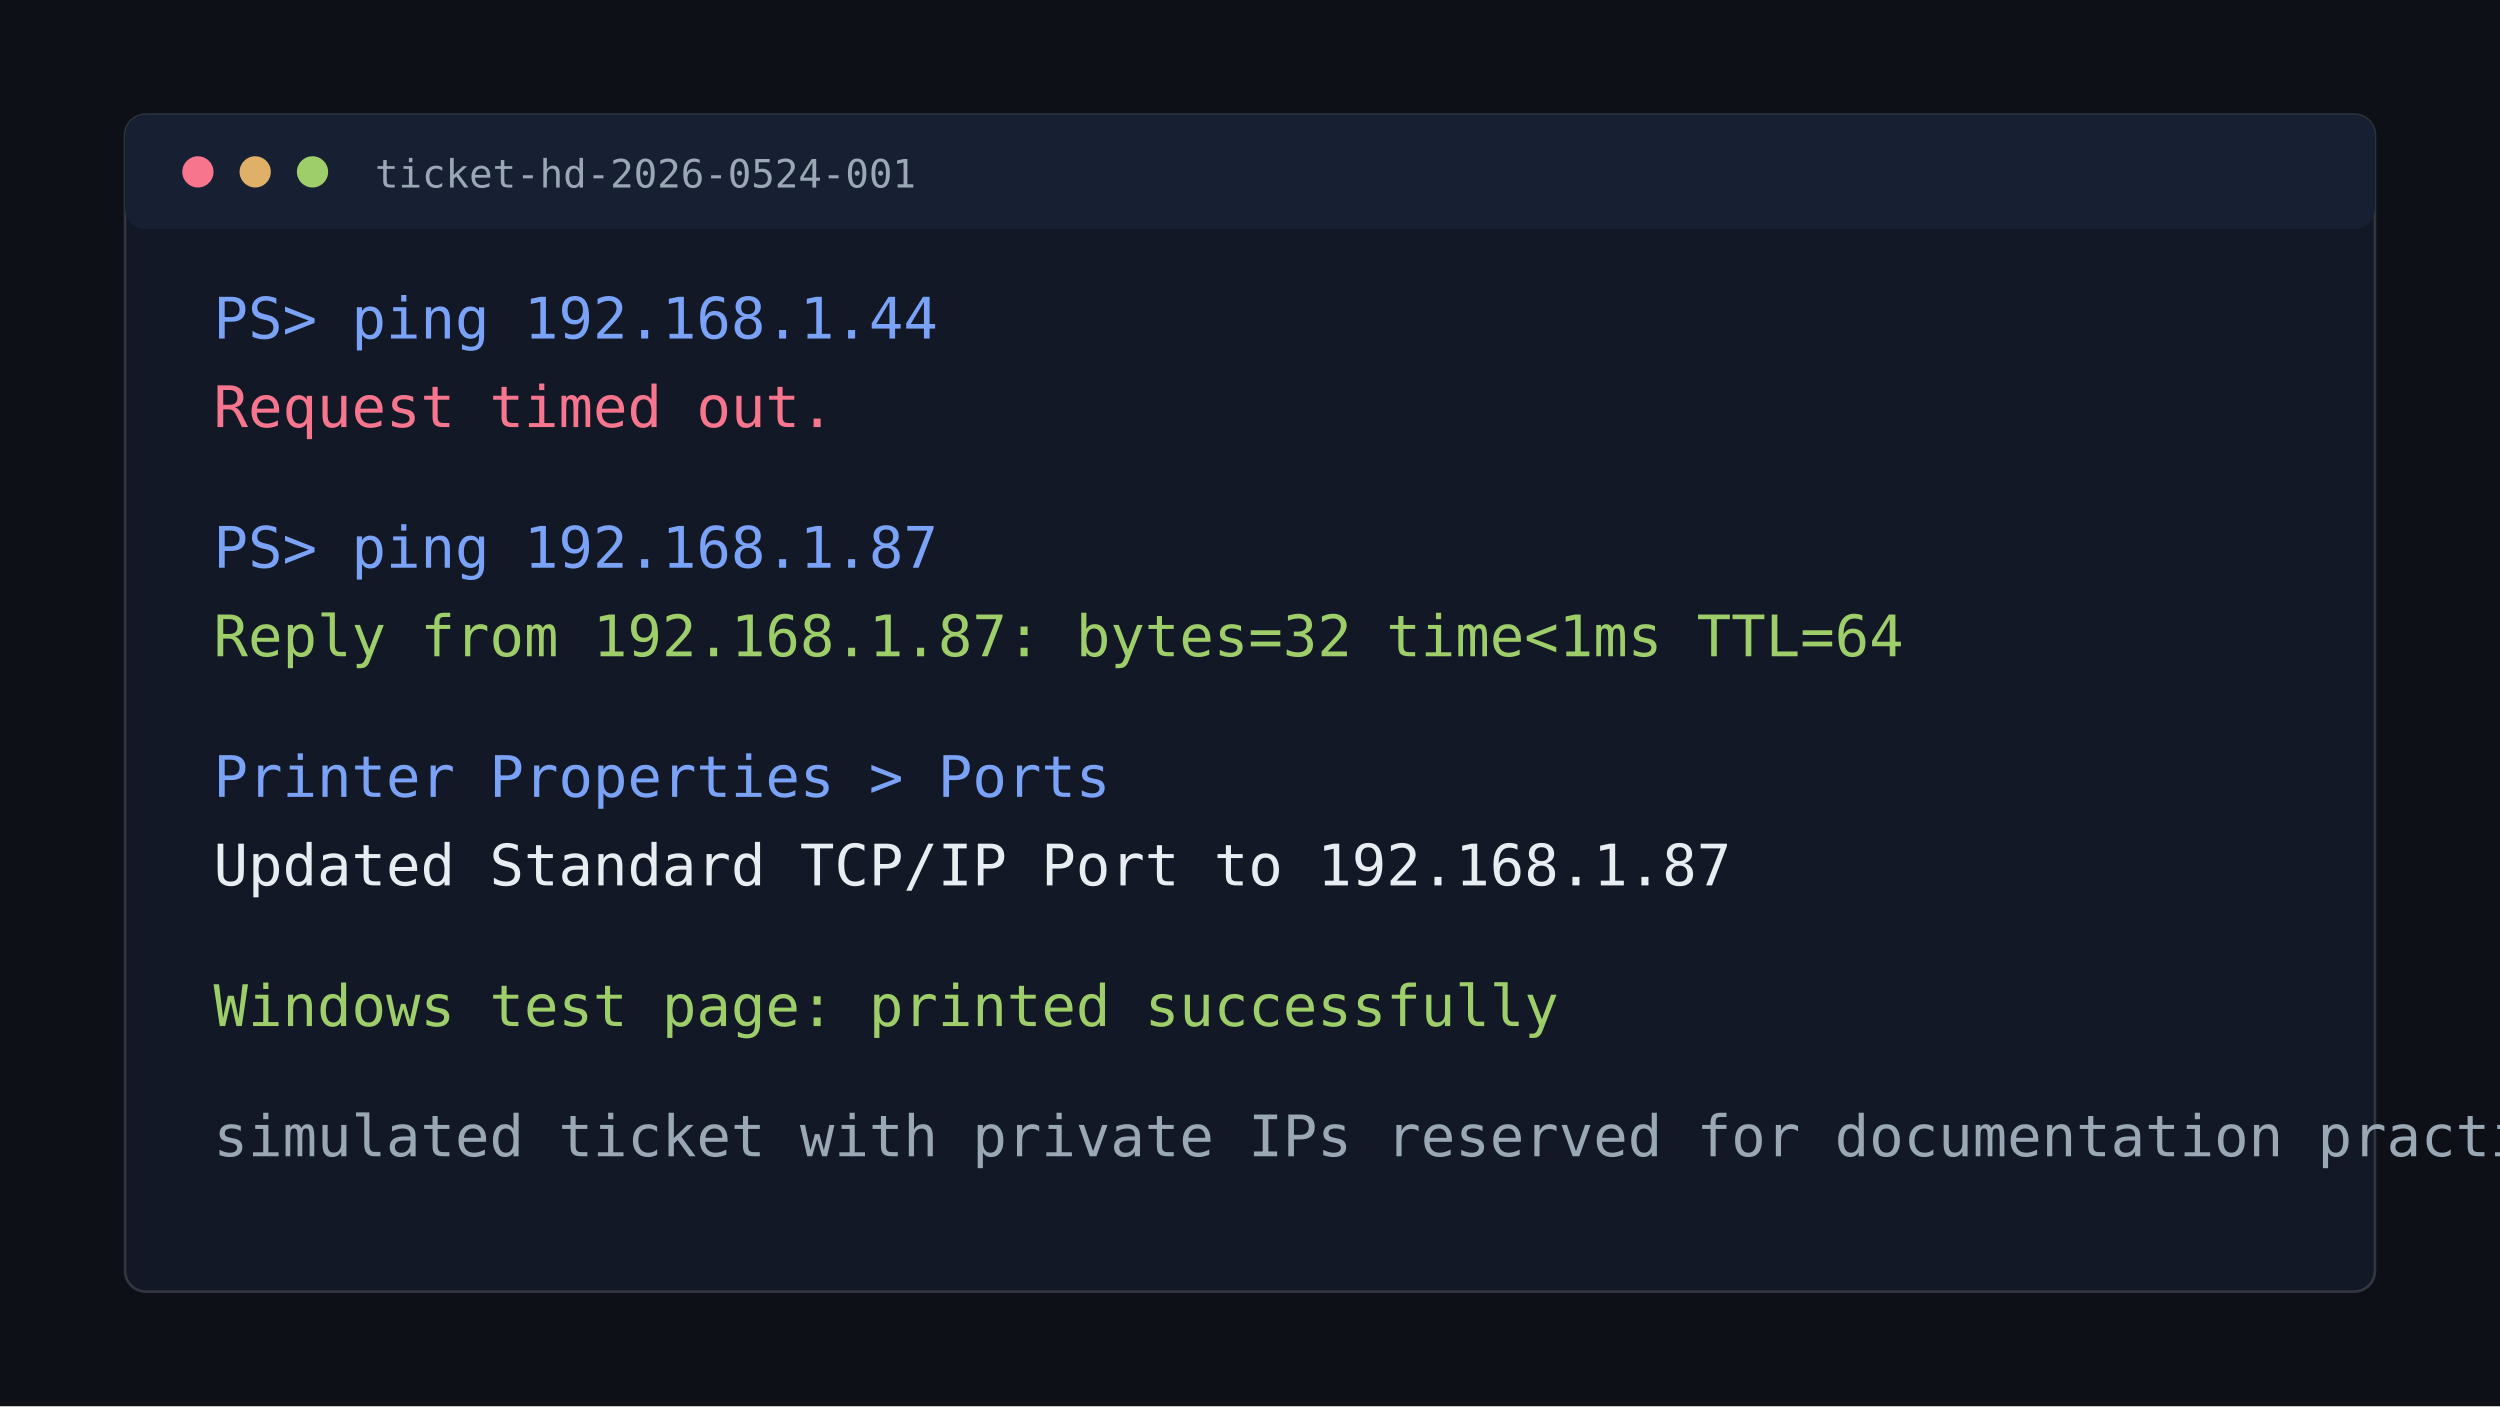
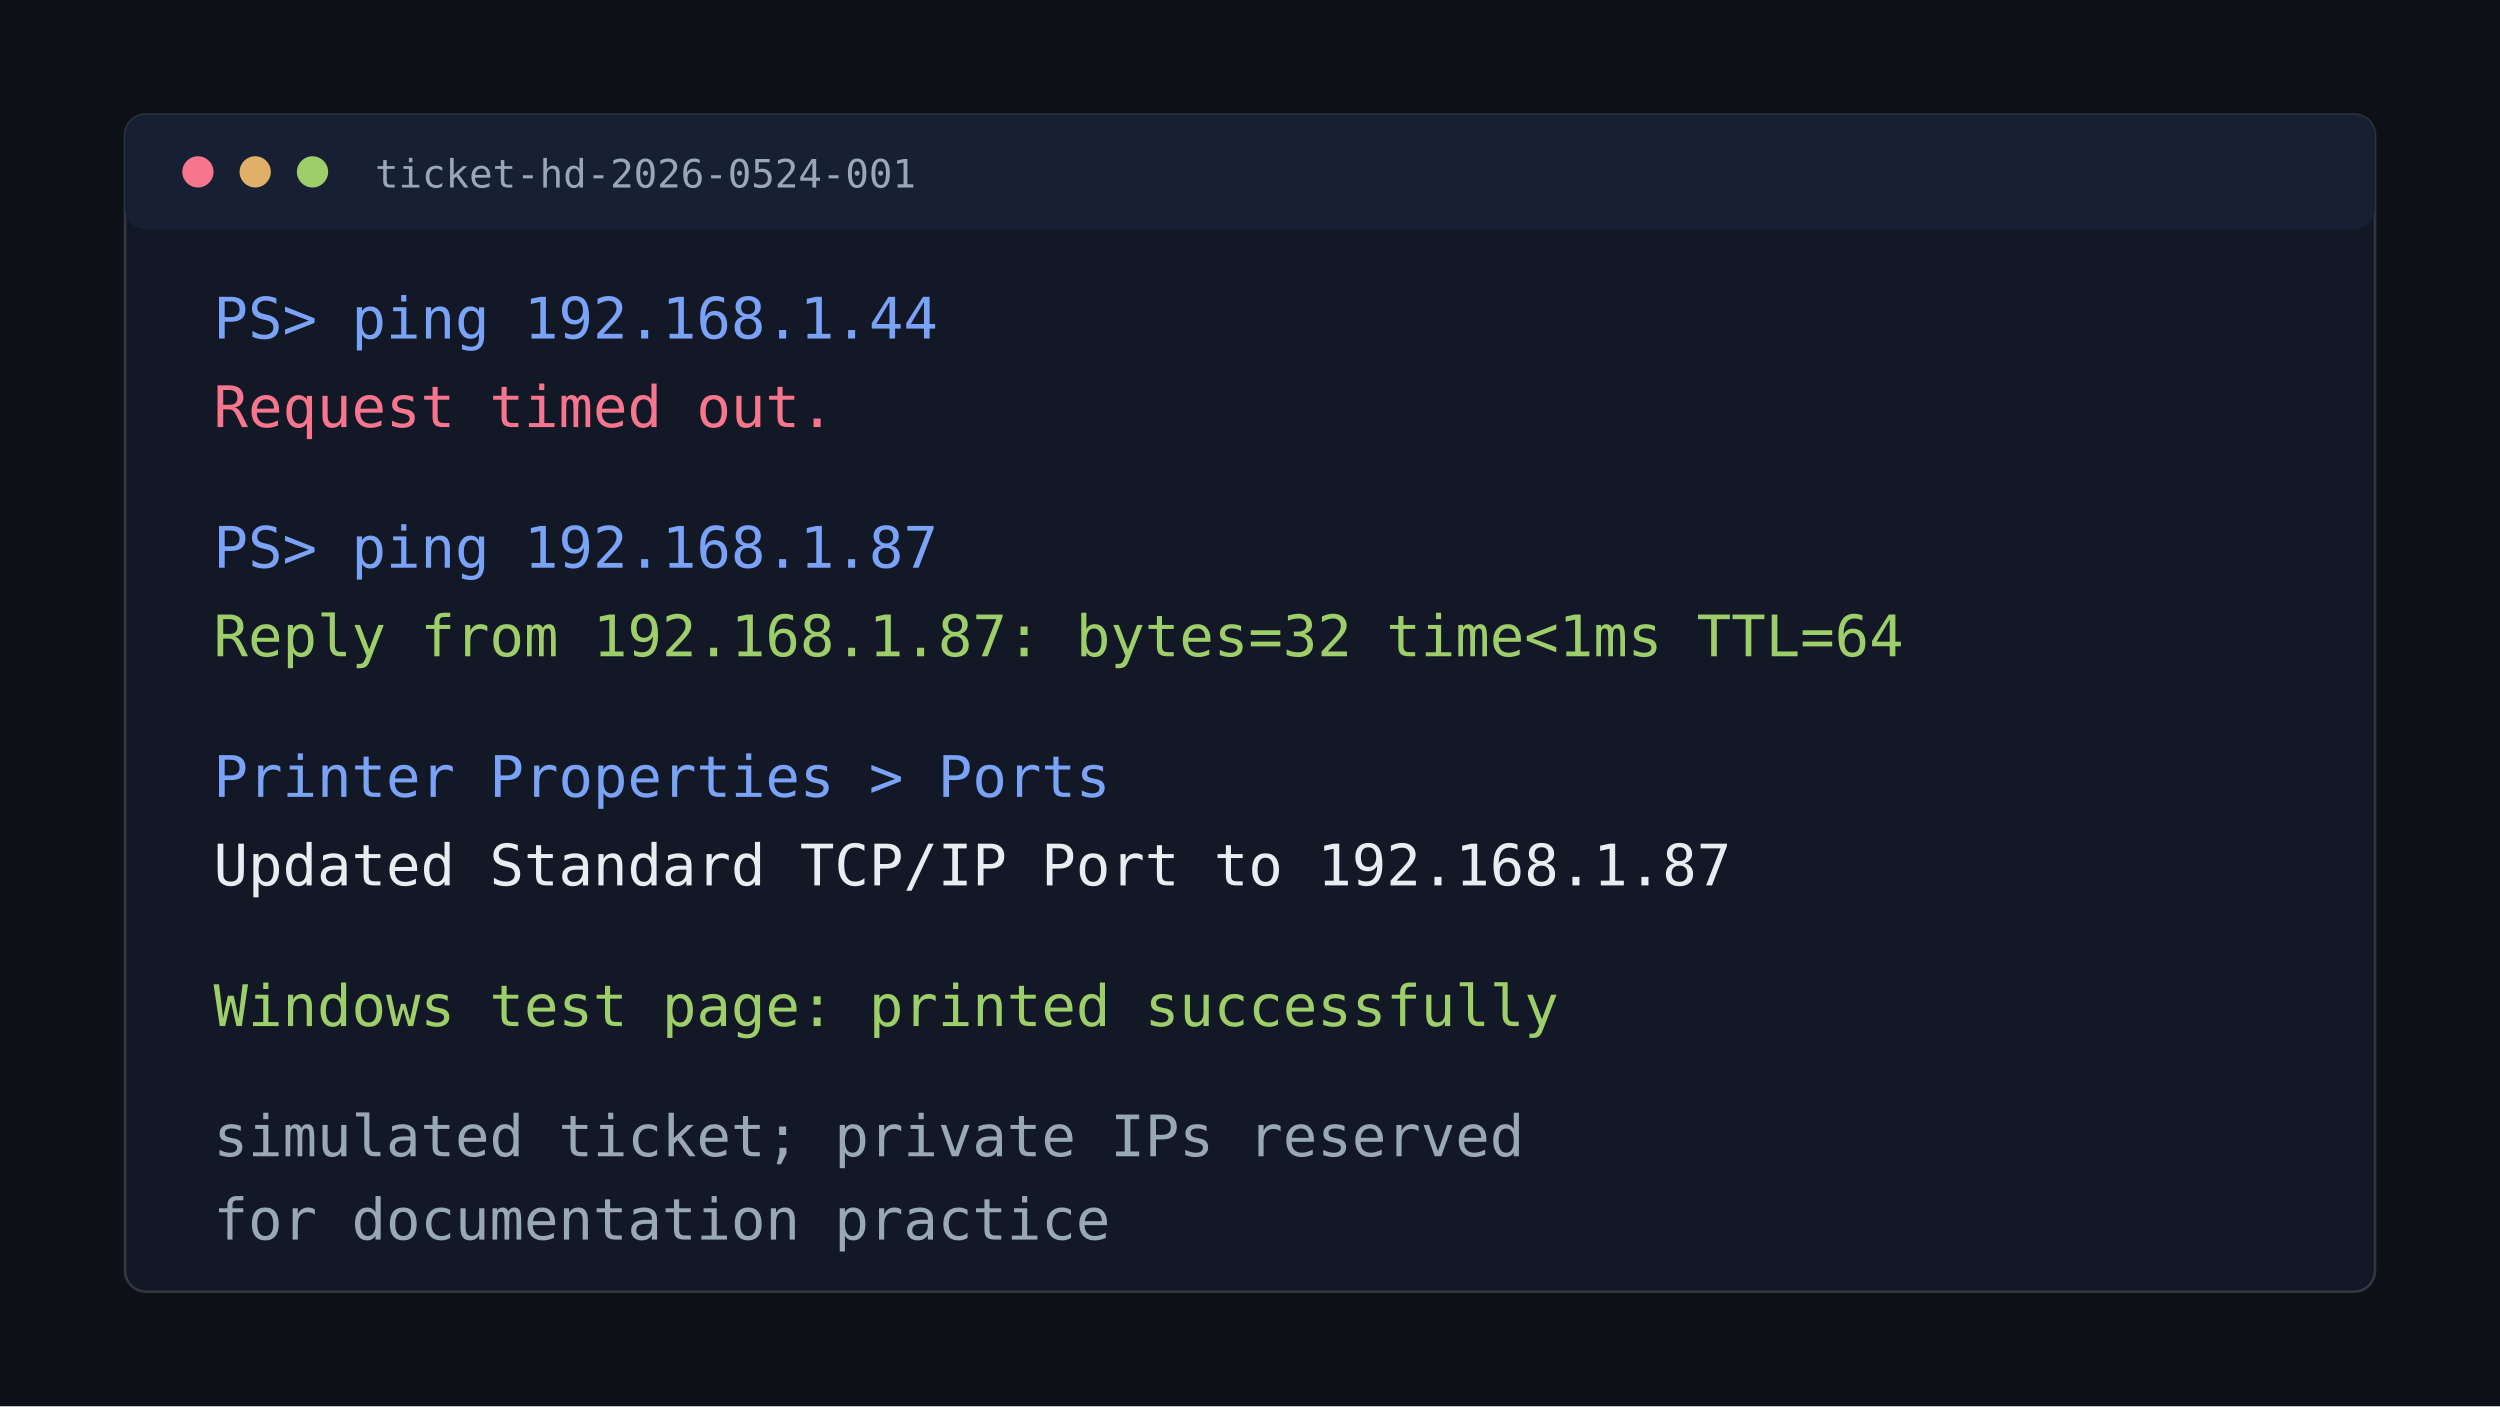
<svg xmlns="http://www.w3.org/2000/svg" width="960" height="540" viewBox="0 0 960 540" role="img" aria-labelledby="title desc">
  <rect width="960" height="540" fill="#0d1117" />
  <rect x="48" y="44" width="864" height="452" rx="8" fill="#121826" stroke="rgba(232,237,242,0.16)" />
  <rect x="48" y="44" width="864" height="44" rx="8" fill="#172033" />
  <circle cx="76" cy="66" r="6" fill="#f7768e" />
  <circle cx="98" cy="66" r="6" fill="#e0af68" />
  <circle cx="120" cy="66" r="6" fill="#9ece6a" />
  <text x="144" y="72" fill="#9aa7b4" font-family="Cascadia Code, Consolas, monospace" font-size="15">ticket-hd-2026-0524-001</text>
  <g font-family="Cascadia Code, Consolas, monospace" font-size="22">
    <text x="82" y="130" fill="#7aa2f7">PS&gt; ping 192.168.1.44</text>
    <text x="82" y="164" fill="#f7768e">Request timed out.</text>
    <text x="82" y="218" fill="#7aa2f7">PS&gt; ping 192.168.1.87</text>
    <text x="82" y="252" fill="#9ece6a">Reply from 192.168.1.87: bytes=32 time&lt;1ms TTL=64</text>
    <text x="82" y="306" fill="#7aa2f7">Printer Properties &gt; Ports</text>
    <text x="82" y="340" fill="#e8edf2">Updated Standard TCP/IP Port to 192.168.1.87</text>
    <text x="82" y="394" fill="#9ece6a">Windows test page: printed successfully</text>
-     <text x="82" y="444" fill="#9aa7b4">simulated ticket with private IPs reserved for documentation practice</text>
+     <text x="82" y="444" fill="#9aa7b4">simulated ticket; private IPs reserved</text>
+     <text x="82" y="476" fill="#9aa7b4">for documentation practice</text>
  </g>
</svg>
